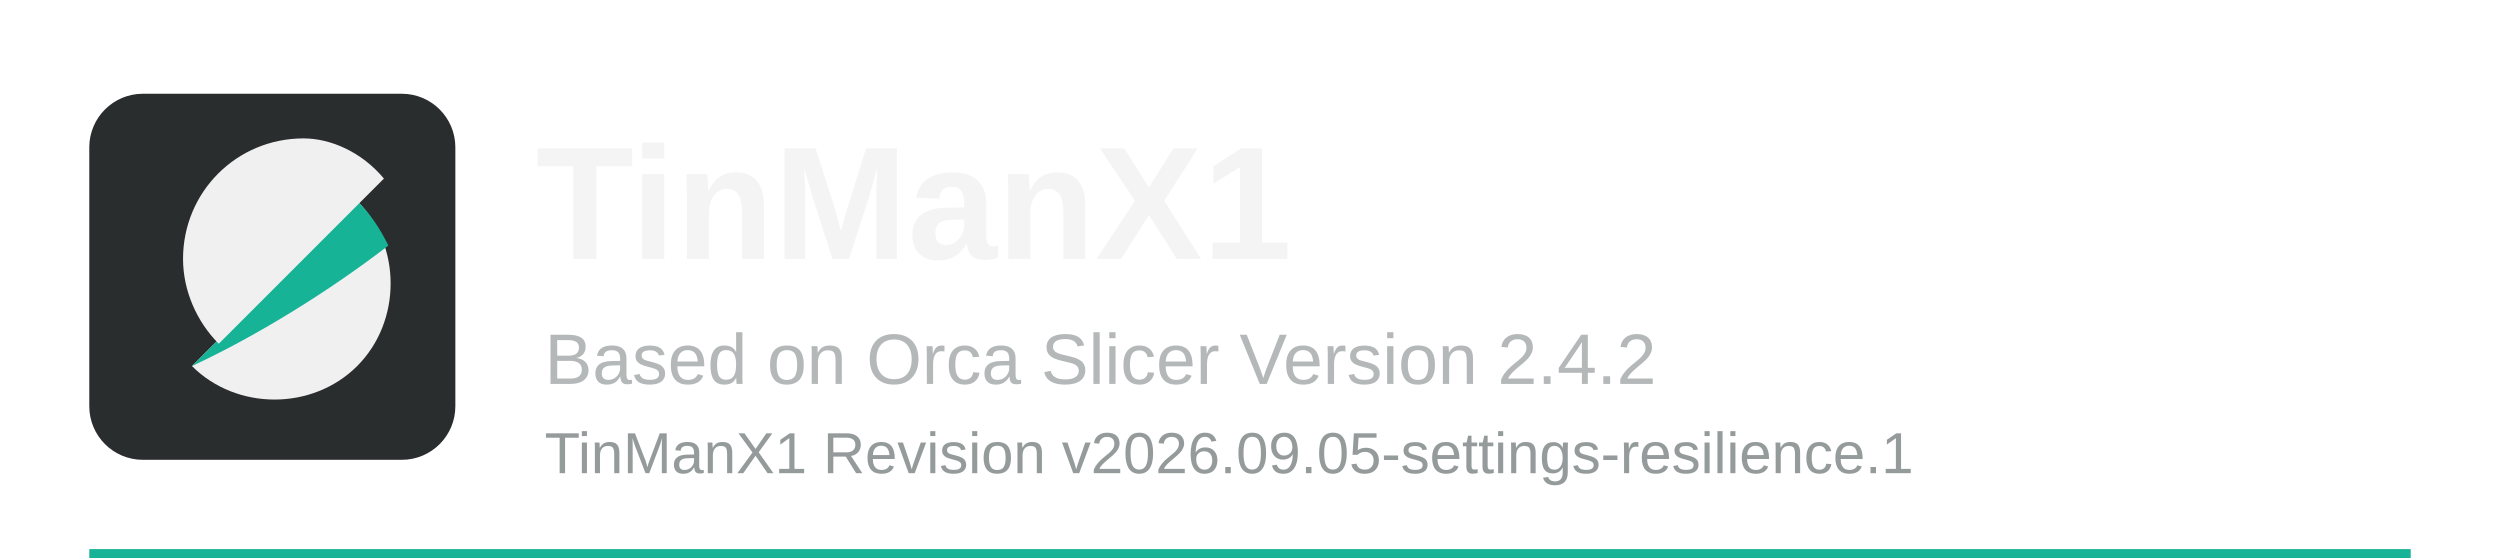
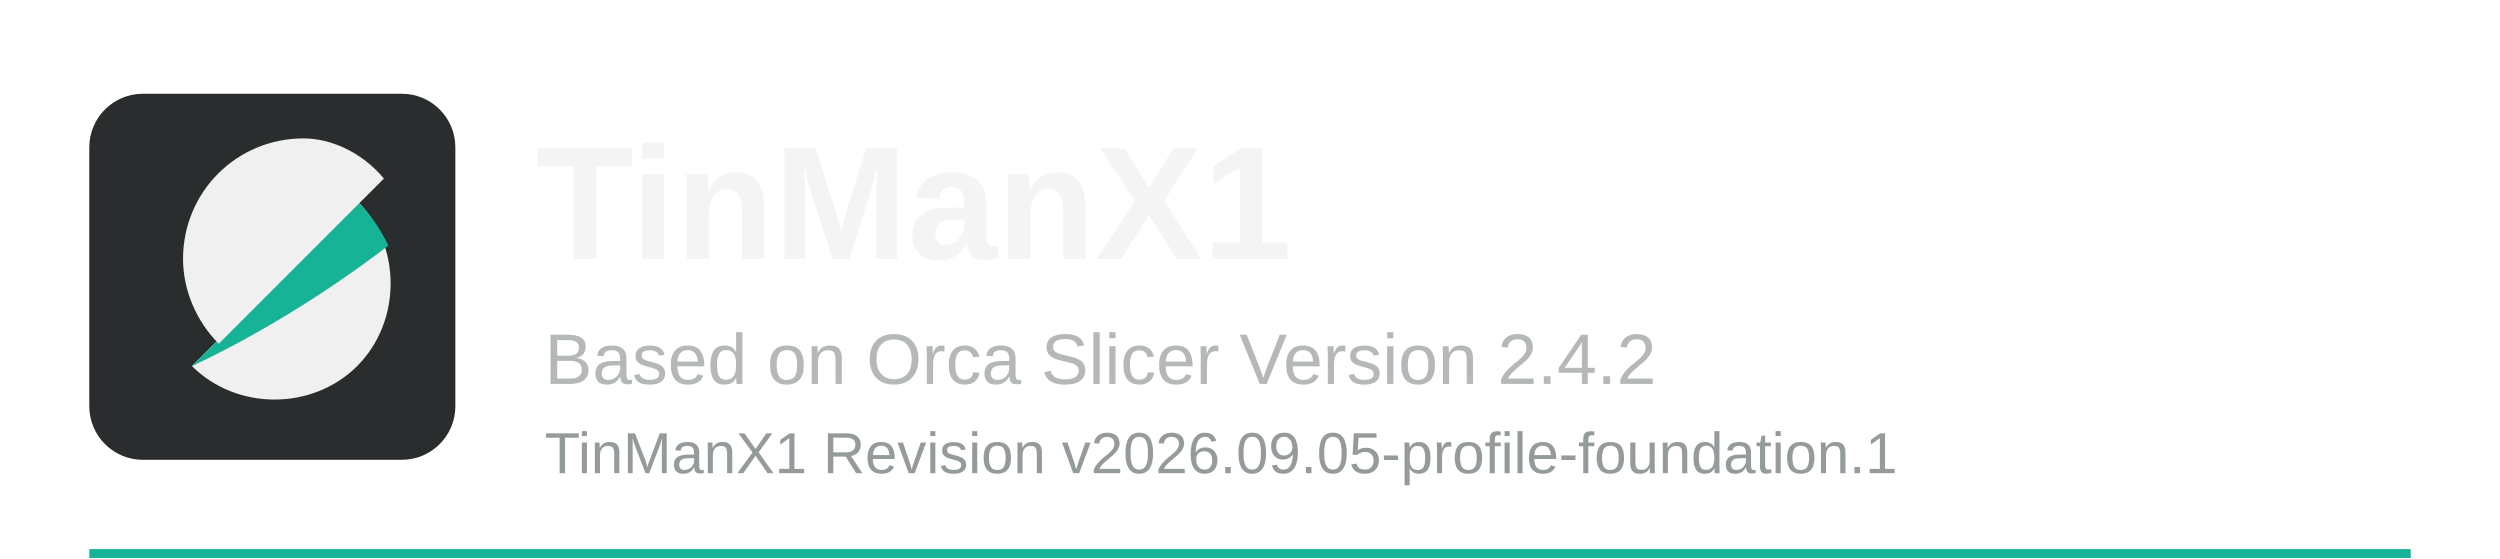
<svg xmlns="http://www.w3.org/2000/svg" width="560" height="125" viewBox="0 0 560 125">
  <rect x="20" y="123" width="520" height="2" fill="#17b397" />
  <rect x="20" y="21" width="82" height="82" rx="12" fill="#2a2d2e" />
  <path d="M43 82c10 10 27 10 37 0s10-27 0-37L43 82z" fill="#f0f0f0" />
  <path d="M80 45L43 82c15-7 31-17 44-27-2-4-4-7-7-10z" fill="#17b397" />
  <path d="M68 31c-15 0-27 12-27 27 0 7 3 14 8 19l37-37c-5-6-12-9-18-9z" fill="#f0f0f0" />
  <text x="120" y="58" font-family="Arial, Helvetica, sans-serif" font-size="36" font-weight="700" fill="#f4f4f4">TinManX1</text>
  <text x="122" y="86" font-family="Arial, Helvetica, sans-serif" font-size="16" fill="#b5b8b8">Based on Orca Slicer Version 2.4.2</text>
-   <text x="122" y="106" font-family="Arial, Helvetica, sans-serif" font-size="13" fill="#959b9b">TinManX1 Revision v2026.09.05-settings-resilience.1</text>
+   <text x="122" y="106" font-family="Arial, Helvetica, sans-serif" font-size="13" fill="#959b9b">TinManX1 Revision v2026.09.05-profile-foundation.1</text>
</svg>
